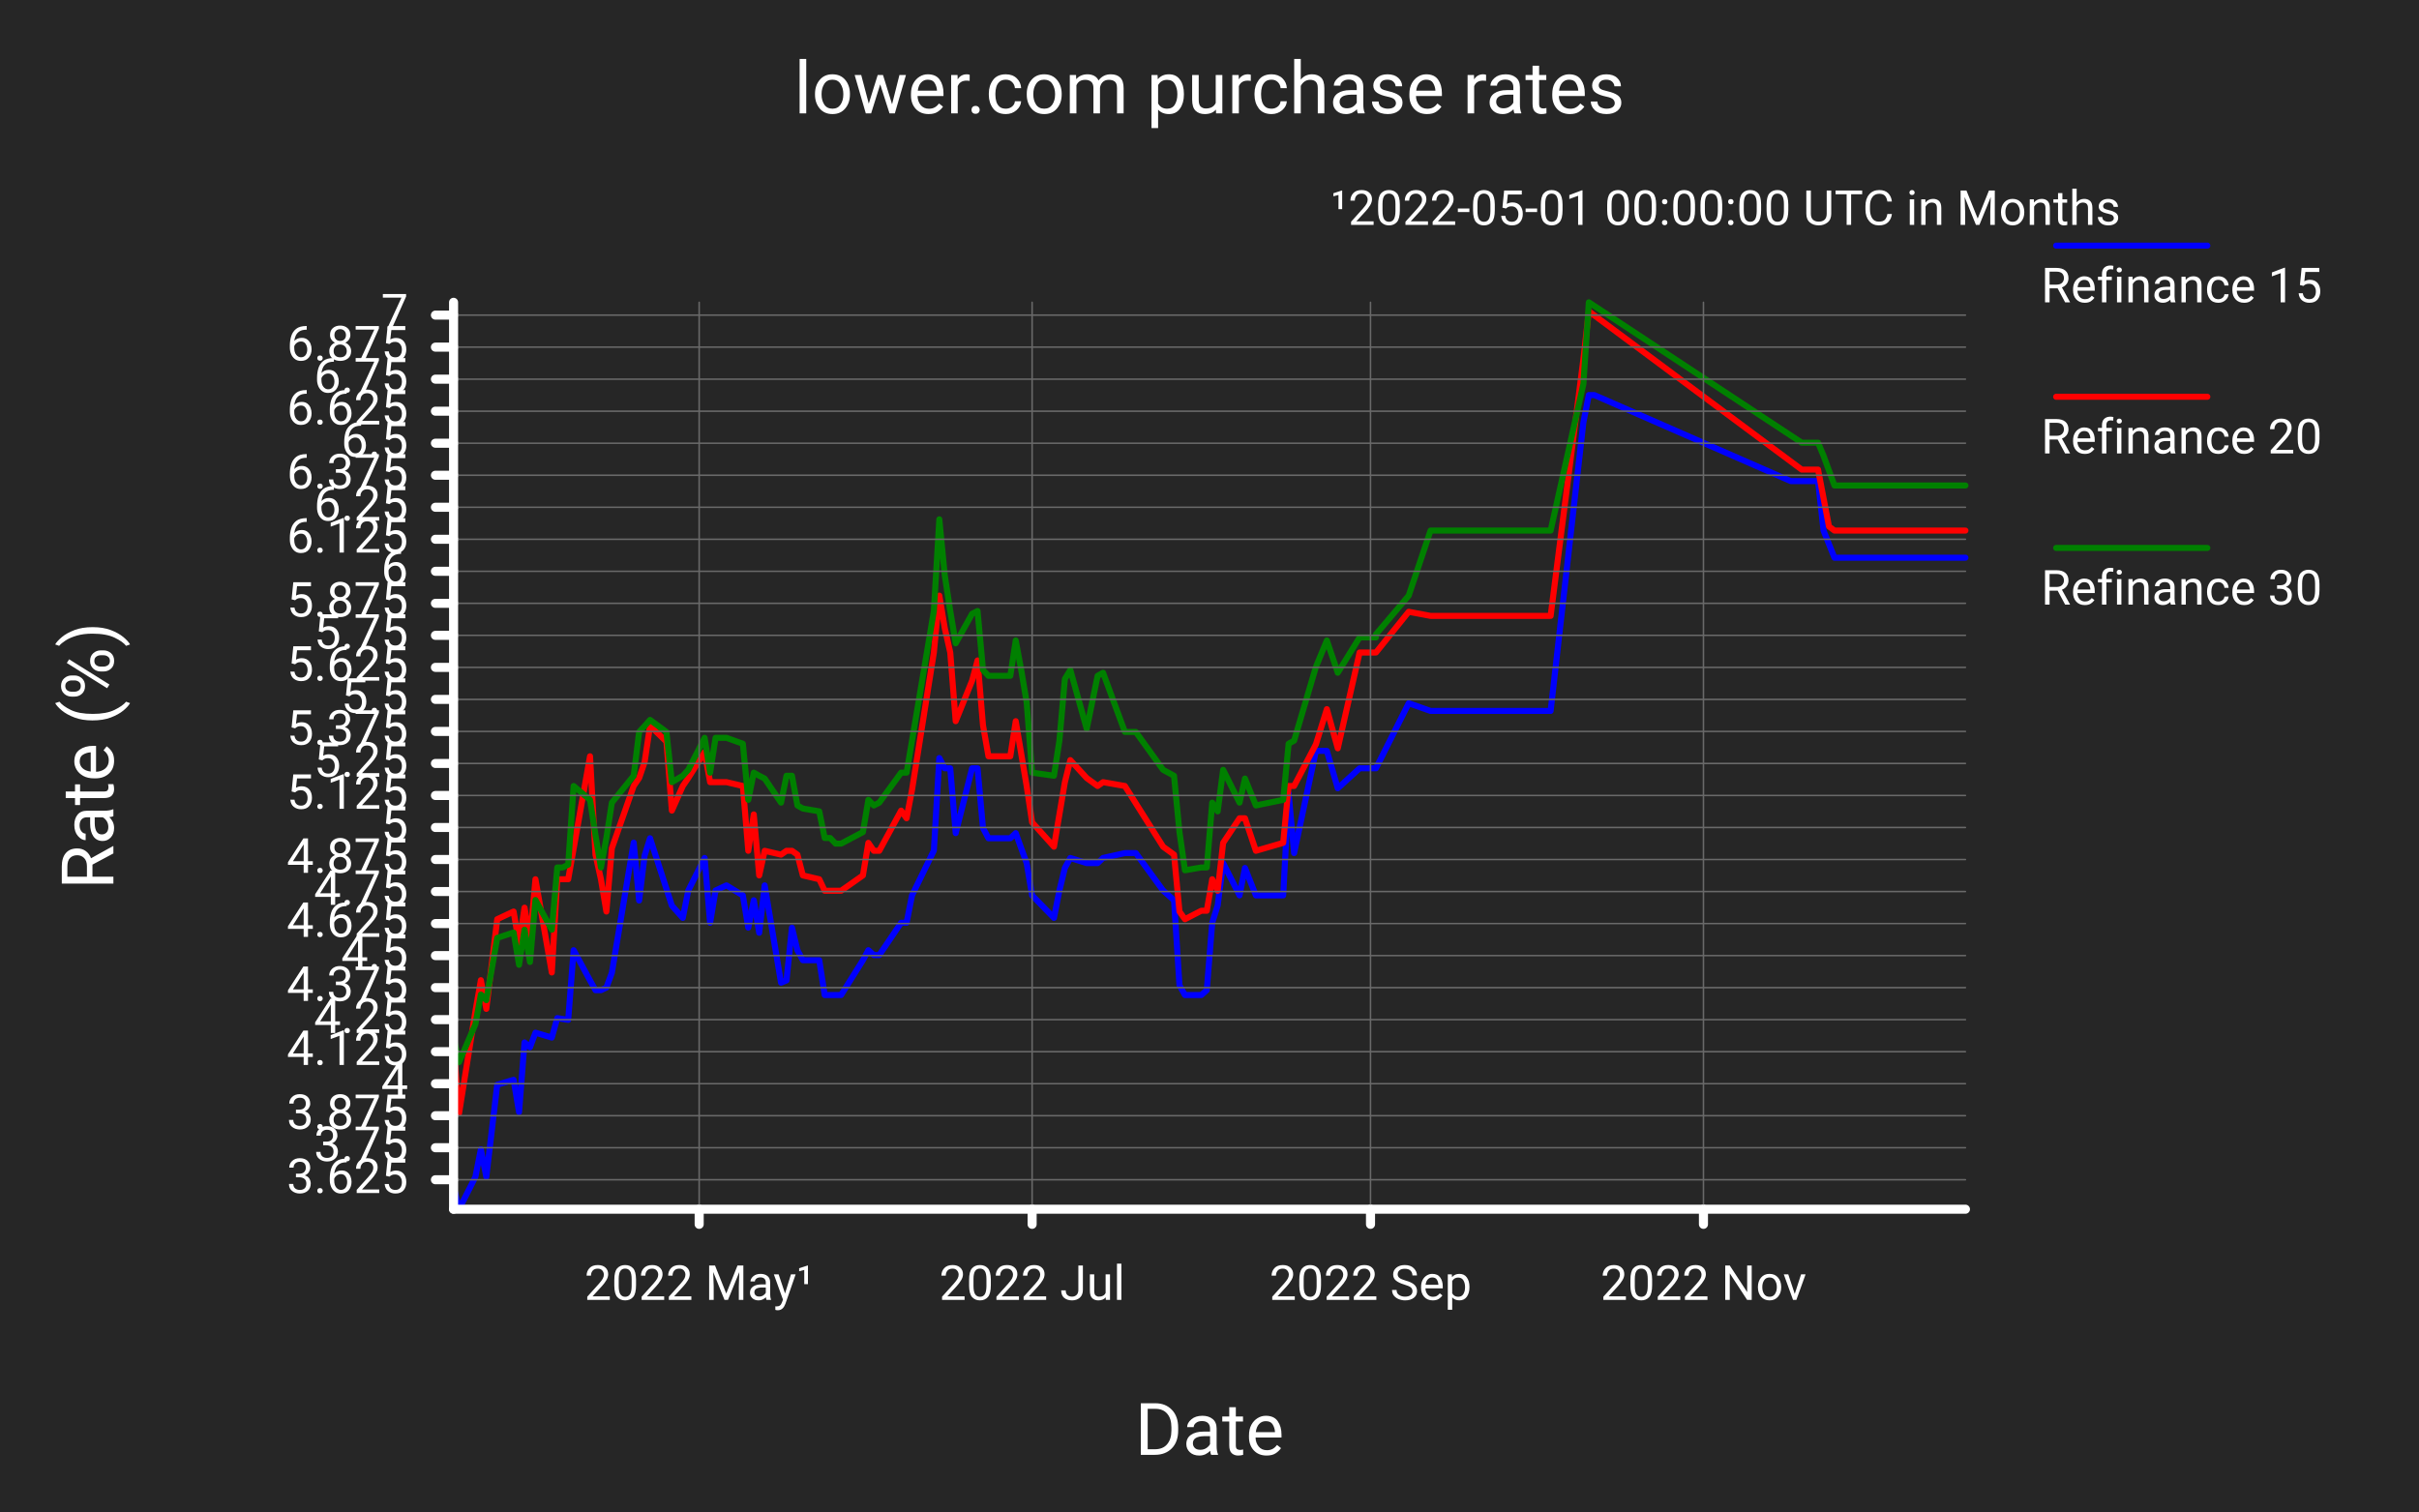
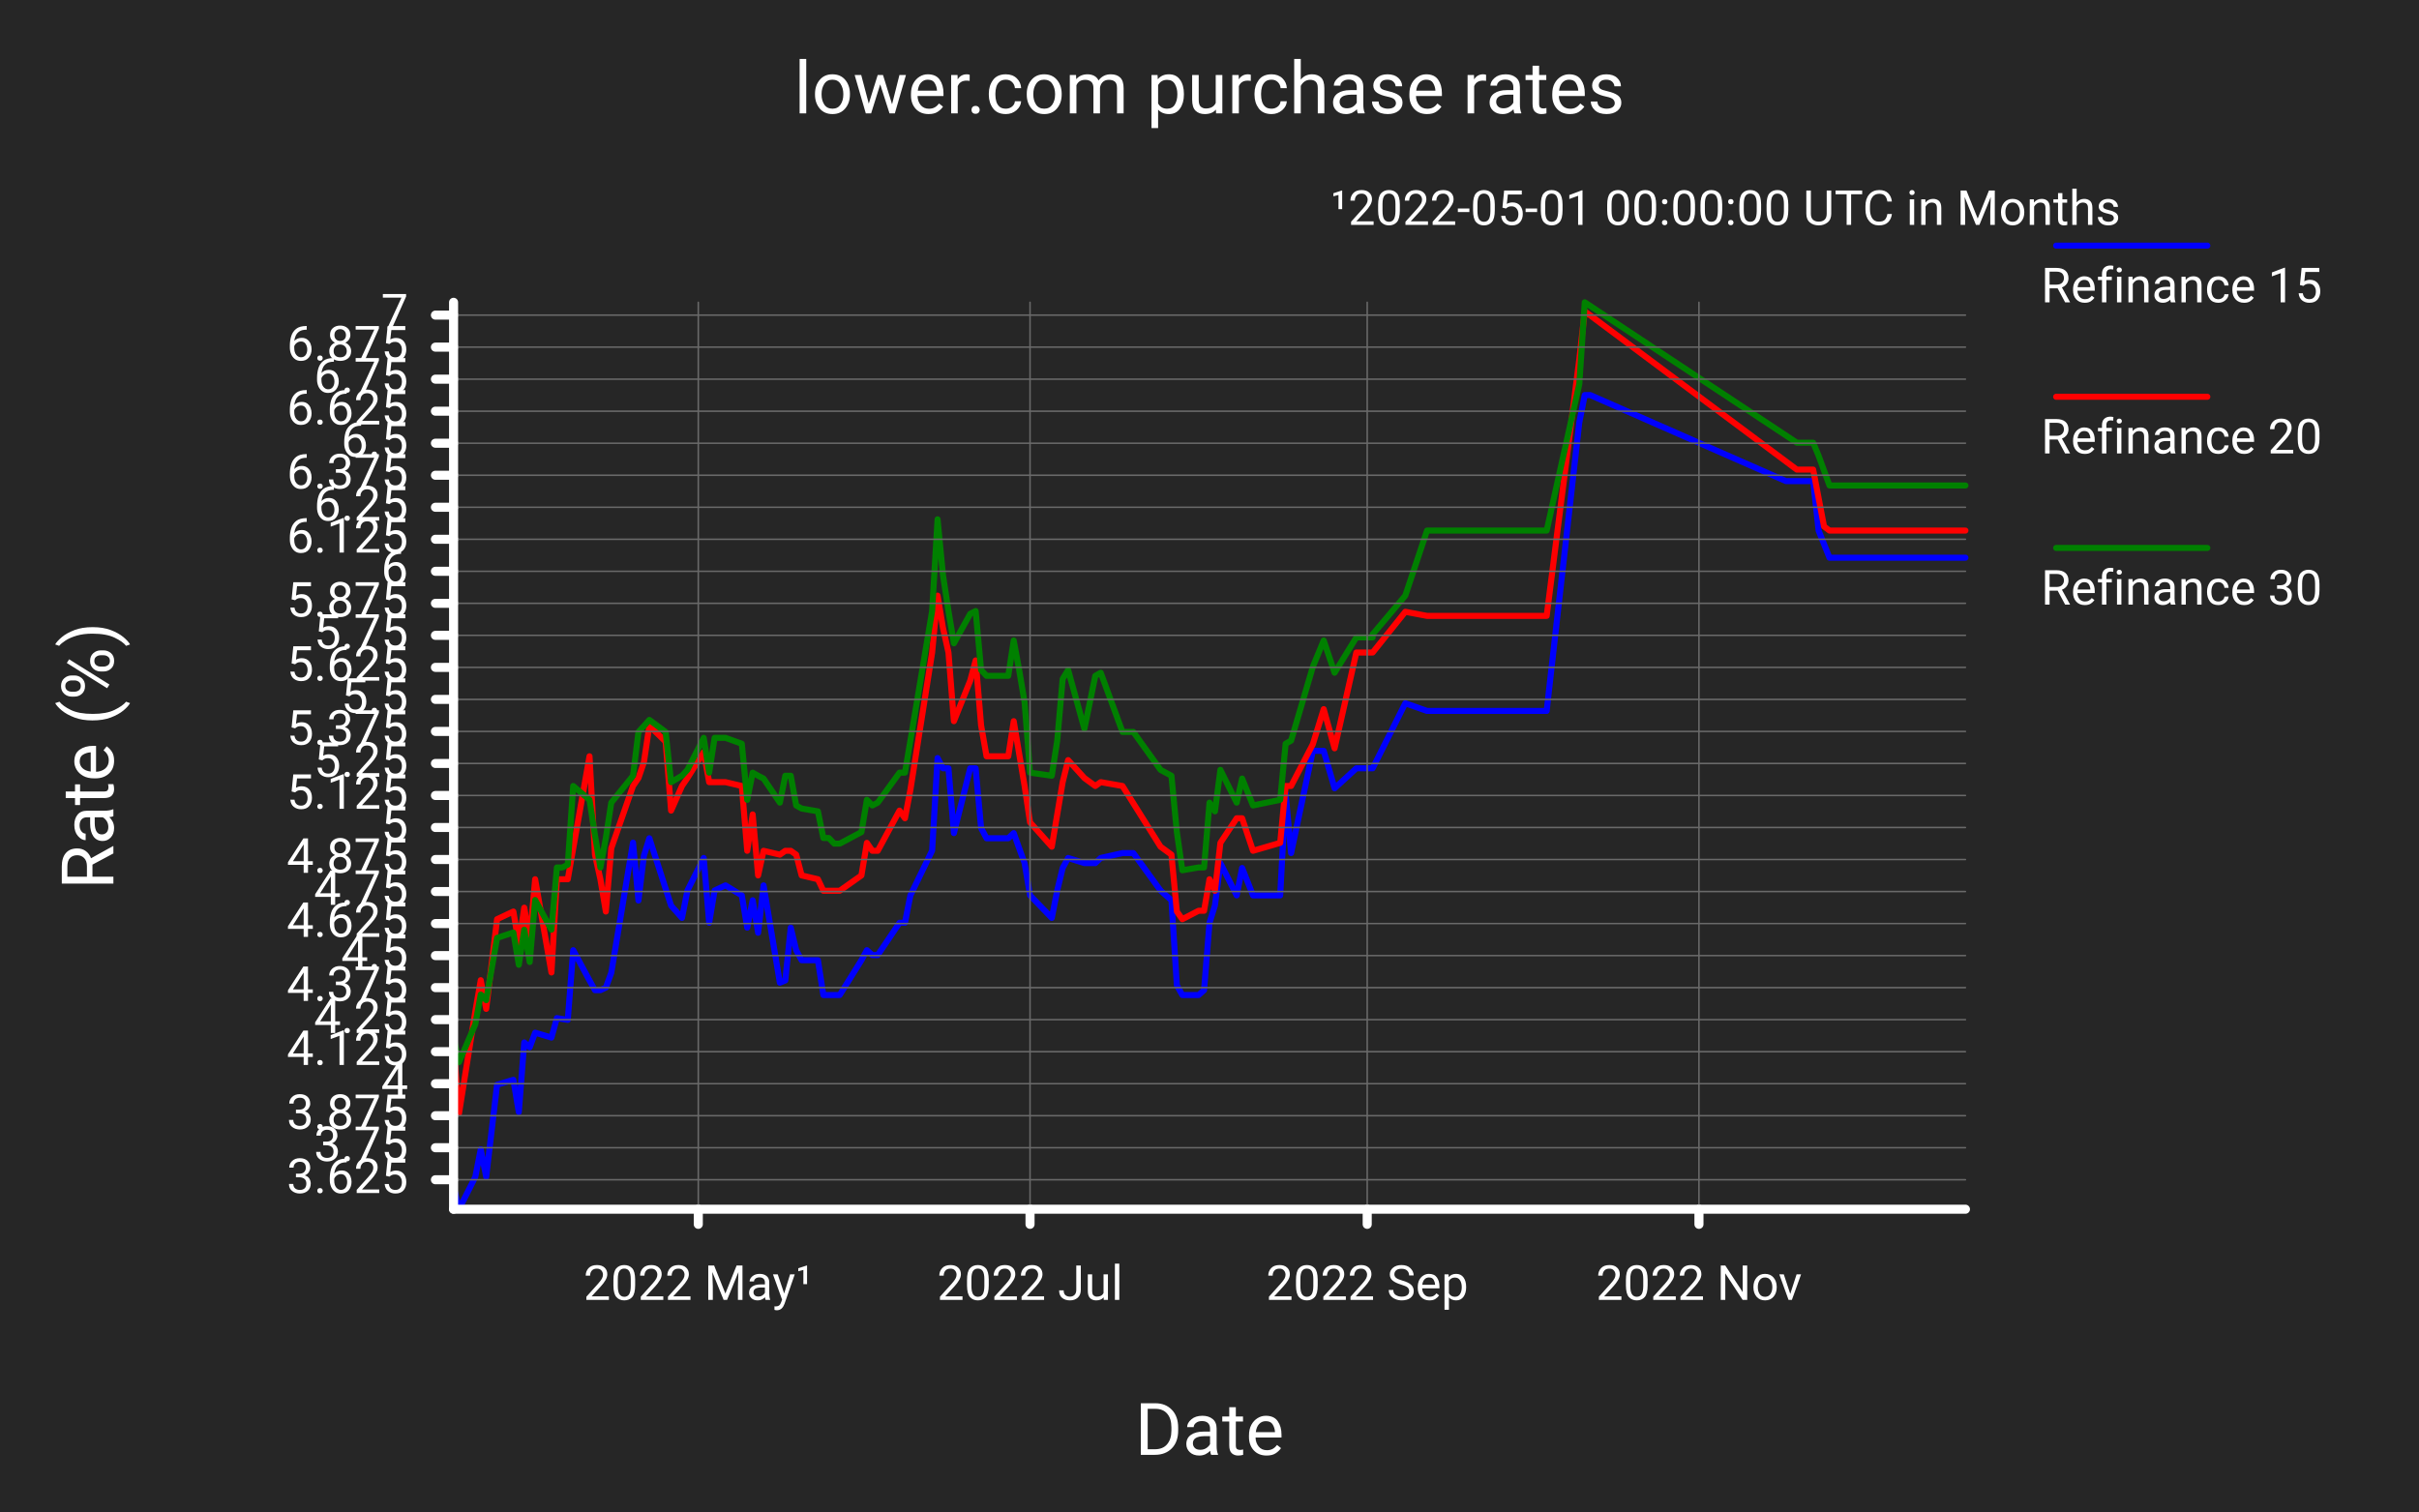
<svg xmlns="http://www.w3.org/2000/svg" class="poloto" width="800" height="500" viewBox="0 0 800 500">
  <style>.poloto{stroke-linecap:round;stroke-linejoin:round;font-family:Roboto,sans-serif;font-size:16px;}.poloto_background{fill:#262626;}.poloto_scatter{stroke-width:7}.poloto_tick_line{stroke:dimgray;stroke-width:0.5}.poloto_line{stroke-width:2}.poloto_text{fill: white;}.poloto_axis_lines{stroke: white;stroke-width:3;fill:none;stroke-dasharray:none}.poloto_title{font-size:24px;dominant-baseline:start;text-anchor:middle;}.poloto_xname{font-size:24px;dominant-baseline:start;text-anchor:middle;}.poloto_yname{font-size:24px;dominant-baseline:start;text-anchor:middle;}.poloto0stroke{stroke:blue;}.poloto1stroke{stroke:red;}.poloto2stroke{stroke:green;}.poloto3stroke{stroke:gold;}.poloto4stroke{stroke:aqua;}.poloto5stroke{stroke:lime;}.poloto6stroke{stroke:orange;}.poloto7stroke{stroke:chocolate;}.poloto0fill{fill:blue;}.poloto1fill{fill:red;}.poloto2fill{fill:green;}.poloto3fill{fill:gold;}.poloto4fill{fill:aqua;}.poloto5fill{fill:lime;}.poloto6fill{fill:orange;}.poloto7fill{fill:chocolate;}</style>
  <circle r="1e5" class="poloto_background" />
  <text class="poloto_text poloto_legend_text" x="675" y="100">Refinance 15</text>
  <line class="poloto_line poloto_legend_icon poloto0stroke poloto0legend" stroke="black" x1="680" x2="730" y1="81.25" y2="81.25" />
-   <path class="poloto_line poloto0stroke" fill="none" stroke="black" d=" M 150.00 392.46 L 151.81 400.00 L 157.22 389.32 L 159.03 380.17 L 160.83 389.32 L 160.83 389.32 L 164.44 358.81 L 169.86 357.20 L 171.66 367.88 L 173.47 344.83 L 175.27 346.44 L 177.08 341.61 L 182.49 343.22 L 184.30 336.78 L 184.30 336.78 L 187.91 337.37 L 189.71 314.32 L 195.13 324.32 L 196.93 327.54 L 198.74 327.54 L 200.54 326.69 L 202.35 321.78 L 209.57 278.73 L 211.37 297.88 L 213.18 283.05 L 214.98 277.29 L 214.98 277.29 L 222.20 299.58 L 225.81 303.64 L 227.62 294.58 L 233.03 283.81 L 234.84 305.25 L 236.64 294.58 L 236.64 294.58 L 240.25 292.88 L 245.67 296.19 L 247.47 306.86 L 247.47 306.86 L 249.28 297.80 L 251.08 308.56 L 252.89 292.88 L 258.30 325.08 L 260.11 324.32 L 261.91 306.86 L 261.91 306.86 L 263.72 314.32 L 265.52 317.63 L 270.94 317.63 L 272.74 329.15 L 274.55 329.15 L 276.35 329.15 L 278.16 329.15 L 285.38 317.63 L 287.18 314.32 L 288.99 315.93 L 290.79 315.93 L 290.79 315.93 L 298.01 305.25 L 299.82 305.25 L 301.62 296.19 L 308.84 281.36 L 310.65 250.76 L 312.45 254.15 L 314.26 254.15 L 316.06 275.59 L 321.48 254.15 L 323.29 254.15 L 325.09 273.90 L 326.90 277.29 L 334.12 277.29 L 335.92 275.59 L 337.73 280.59 L 339.53 285.51 L 341.34 296.19 L 348.56 303.64 L 350.36 294.58 L 352.17 287.12 L 353.97 283.81 L 359.39 285.51 L 363.00 285.51 L 364.80 283.81 L 372.02 282.20 L 372.02 282.20 L 372.02 282.20 L 372.02 282.20 L 372.02 282.20 L 372.02 282.20 L 375.63 282.20 L 375.63 282.20 L 375.63 282.20 L 375.63 282.20 L 375.63 282.20 L 375.63 282.20 L 384.66 294.58 L 388.27 297.80 L 390.07 325.93 L 391.88 329.15 L 397.29 329.15 L 399.10 327.54 L 400.90 305.25 L 402.71 299.49 L 404.51 285.51 L 409.93 296.19 L 409.93 296.19 L 411.73 287.12 L 415.34 296.19 L 415.34 296.19 L 424.37 296.19 L 426.17 262.46 L 427.98 282.20 L 435.20 248.39 L 438.81 248.39 L 438.81 248.39 L 442.42 260.76 L 449.64 254.15 L 449.64 254.15 L 449.64 254.15 L 449.64 254.15 L 449.64 254.15 L 449.64 254.15 L 449.64 254.15 L 449.64 254.15 L 449.64 254.15 L 455.05 254.15 L 465.88 232.63 L 473.10 235.17 L 473.10 235.17 L 478.52 235.17 L 485.74 235.17 L 487.55 235.17 L 487.55 235.17 L 487.55 235.17 L 487.55 235.17 L 487.55 235.17 L 511.01 235.17 L 512.82 235.17 L 523.65 139.75 L 525.45 130.68 L 527.26 130.68 L 592.24 159.15 L 599.46 159.15 L 601.26 159.15 L 603.07 175.51 L 606.68 184.49 L 606.68 184.49 L 613.90 184.49 L 615.70 184.49 L 617.51 184.49 L 619.31 184.49 L 624.73 184.49 L 626.53 184.49 L 630.14 184.49 L 631.95 184.49 L 637.36 184.49 L 639.17 184.49 L 639.17 184.49 L 644.58 184.49 L 650.00 184.49" />
+   <path class="poloto_line poloto0stroke" fill="none" stroke="black" d=" M 150.00 392.46 L 151.80 400.00 L 157.19 389.32 L 158.99 380.17 L 160.79 389.32 L 160.79 389.32 L 164.39 358.81 L 169.78 357.20 L 171.58 367.88 L 173.38 344.83 L 175.18 346.44 L 176.98 341.61 L 182.37 343.22 L 184.17 336.78 L 184.17 336.78 L 187.77 337.37 L 189.57 314.32 L 194.96 324.32 L 196.76 327.54 L 198.56 327.54 L 200.36 326.69 L 202.16 321.78 L 209.35 278.73 L 211.15 297.88 L 212.95 283.05 L 214.75 277.29 L 214.75 277.29 L 221.94 299.58 L 225.54 303.64 L 227.34 294.58 L 232.73 283.81 L 234.53 305.25 L 236.33 294.58 L 236.33 294.58 L 239.93 292.88 L 245.32 296.19 L 247.12 306.86 L 247.12 306.86 L 248.92 297.80 L 250.72 308.56 L 252.52 292.88 L 257.91 325.08 L 259.71 324.32 L 261.51 306.86 L 261.51 306.86 L 263.31 314.32 L 265.11 317.63 L 270.50 317.63 L 272.30 329.15 L 274.10 329.15 L 275.90 329.15 L 277.70 329.15 L 284.89 317.63 L 286.69 314.32 L 288.49 315.93 L 290.29 315.93 L 290.29 315.93 L 297.48 305.25 L 299.28 305.25 L 301.08 296.19 L 308.27 281.36 L 310.07 250.76 L 311.87 254.15 L 313.67 254.15 L 315.47 275.59 L 320.86 254.15 L 322.66 254.15 L 324.46 273.90 L 326.26 277.29 L 333.45 277.29 L 335.25 275.59 L 337.05 280.59 L 338.85 285.51 L 340.65 296.19 L 347.84 303.64 L 349.64 294.58 L 351.44 287.12 L 353.24 283.81 L 358.63 285.51 L 362.23 285.51 L 364.03 283.81 L 371.22 282.20 L 371.22 282.20 L 371.22 282.20 L 371.22 282.20 L 371.22 282.20 L 371.22 282.20 L 374.82 282.20 L 374.82 282.20 L 374.82 282.20 L 374.82 282.20 L 374.82 282.20 L 374.82 282.20 L 383.81 294.58 L 387.41 297.80 L 389.21 325.93 L 391.01 329.15 L 396.40 329.15 L 398.20 327.54 L 400.00 305.25 L 401.80 299.49 L 403.60 285.51 L 408.99 296.19 L 408.99 296.19 L 410.79 287.12 L 414.39 296.19 L 414.39 296.19 L 423.38 296.19 L 425.18 262.46 L 426.98 282.20 L 434.17 248.39 L 437.77 248.39 L 437.77 248.39 L 441.37 260.76 L 448.56 254.15 L 448.56 254.15 L 448.56 254.15 L 448.56 254.15 L 448.56 254.15 L 448.56 254.15 L 448.56 254.15 L 448.56 254.15 L 448.56 254.15 L 453.96 254.15 L 464.75 232.63 L 471.94 235.17 L 471.94 235.17 L 477.34 235.17 L 484.53 235.17 L 486.33 235.17 L 486.33 235.17 L 486.33 235.17 L 486.33 235.17 L 486.33 235.17 L 509.71 235.17 L 511.51 235.17 L 522.30 139.75 L 524.10 130.68 L 525.90 130.68 L 590.65 159.15 L 597.84 159.15 L 599.64 159.15 L 601.44 175.51 L 605.04 184.49 L 605.04 184.49 L 612.23 184.49 L 614.03 184.49 L 615.83 184.49 L 617.63 184.49 L 623.02 184.49 L 624.82 184.49 L 628.42 184.49 L 630.22 184.49 L 635.61 184.49 L 637.41 184.49 L 637.41 184.49 L 642.81 184.49 L 648.20 184.49 L 650.00 184.49" />
  <text class="poloto_text poloto_legend_text" x="675" y="150">Refinance 20</text>
  <line class="poloto_line poloto_legend_icon poloto1stroke poloto1legend" stroke="black" x1="680" x2="730" y1="131.25" y2="131.25" />
-   <path class="poloto_line poloto1stroke" fill="none" stroke="black" d=" M 150.00 345.68 L 151.81 368.31 L 157.22 334.58 L 159.03 324.24 L 160.83 333.73 L 160.83 333.73 L 164.44 304.07 L 169.86 301.53 L 171.66 312.29 L 173.47 300.25 L 175.27 311.02 L 177.08 290.85 L 182.49 321.69 L 184.30 290.85 L 184.30 290.85 L 187.91 290.85 L 187.91 290.85 L 195.13 250.17 L 196.93 282.71 L 198.74 290.85 L 200.54 301.53 L 202.35 280.59 L 209.57 260.00 L 211.37 257.37 L 213.18 252.12 L 214.98 240.08 L 220.40 245.34 L 222.20 268.14 L 225.81 260.00 L 227.62 257.37 L 233.03 248.81 L 234.84 258.73 L 236.64 258.73 L 236.64 258.73 L 240.25 258.73 L 245.67 260.00 L 247.47 281.44 L 247.47 281.44 L 249.28 269.41 L 251.08 289.58 L 252.89 281.44 L 258.30 282.71 L 260.11 281.44 L 261.91 281.44 L 261.91 281.44 L 263.72 282.71 L 265.52 289.58 L 270.94 290.85 L 272.74 294.66 L 274.55 294.66 L 276.35 294.66 L 278.16 294.66 L 285.38 289.58 L 287.18 278.81 L 288.99 281.44 L 290.79 281.44 L 290.79 281.44 L 298.01 268.14 L 299.82 270.68 L 301.62 261.27 L 308.84 215.85 L 310.65 197.03 L 312.45 207.80 L 314.26 215.85 L 316.06 238.56 L 321.48 225.17 L 323.29 218.47 L 325.09 239.92 L 326.90 250.17 L 334.12 250.17 L 335.92 238.56 L 337.73 249.32 L 339.53 260.00 L 341.34 272.03 L 348.56 280.08 L 350.36 269.41 L 352.17 258.73 L 353.97 251.44 L 359.39 257.37 L 363.00 260.00 L 364.80 258.73 L 372.02 260.00 L 372.02 260.00 L 372.02 260.00 L 372.02 260.00 L 372.02 260.00 L 372.02 260.00 L 372.02 260.00 L 372.02 260.00 L 372.02 260.00 L 372.02 260.00 L 372.02 260.00 L 372.02 260.00 L 384.66 280.08 L 388.27 282.71 L 390.07 301.53 L 391.88 304.07 L 397.29 301.27 L 399.10 301.27 L 400.90 290.85 L 402.71 294.66 L 404.51 278.81 L 409.93 270.68 L 409.93 270.68 L 411.73 270.68 L 415.34 281.44 L 415.34 281.44 L 424.37 278.81 L 426.17 260.00 L 427.98 260.00 L 435.20 246.19 L 438.81 234.58 L 438.81 234.58 L 442.42 247.54 L 449.64 215.85 L 449.64 215.85 L 449.64 215.85 L 449.64 215.85 L 449.64 215.85 L 449.64 215.85 L 449.64 215.85 L 449.64 215.85 L 449.64 215.85 L 455.05 215.85 L 465.88 202.37 L 473.10 203.73 L 476.71 203.73 L 478.52 203.73 L 478.52 203.73 L 487.55 203.73 L 489.35 203.73 L 489.35 203.73 L 489.35 203.73 L 489.35 203.73 L 511.01 203.73 L 512.82 203.73 L 523.65 118.81 L 525.45 102.97 L 525.45 102.97 L 595.85 155.34 L 599.46 155.34 L 601.26 155.34 L 604.87 174.15 L 606.68 175.51 L 606.68 175.51 L 613.90 175.51 L 615.70 175.51 L 617.51 175.51 L 619.31 175.51 L 624.73 175.51 L 626.53 175.51 L 630.14 175.51 L 631.95 175.51 L 637.36 175.51 L 639.17 175.51 L 639.17 175.51 L 644.58 175.51 L 650.00 175.51" />
+   <path class="poloto_line poloto1stroke" fill="none" stroke="black" d=" M 150.00 345.68 L 151.80 368.31 L 157.19 334.58 L 158.99 324.24 L 160.79 333.73 L 160.79 333.73 L 164.39 304.07 L 169.78 301.53 L 171.58 312.29 L 173.38 300.25 L 175.18 311.02 L 176.98 290.85 L 182.37 321.69 L 184.17 290.85 L 184.17 290.85 L 187.77 290.85 L 187.77 290.85 L 194.96 250.17 L 196.76 282.71 L 198.56 290.85 L 200.36 301.53 L 202.16 280.59 L 209.35 260.00 L 211.15 257.37 L 212.95 252.12 L 214.75 240.08 L 220.14 245.34 L 221.94 268.14 L 225.54 260.00 L 227.34 257.37 L 232.73 248.81 L 234.53 258.73 L 236.33 258.73 L 236.33 258.73 L 239.93 258.73 L 245.32 260.00 L 247.12 281.44 L 247.12 281.44 L 248.92 269.41 L 250.72 289.58 L 252.52 281.44 L 257.91 282.71 L 259.71 281.44 L 261.51 281.44 L 261.51 281.44 L 263.31 282.71 L 265.11 289.58 L 270.50 290.85 L 272.30 294.66 L 274.10 294.66 L 275.90 294.66 L 277.70 294.66 L 284.89 289.58 L 286.69 278.81 L 288.49 281.44 L 290.29 281.44 L 290.29 281.44 L 297.48 268.14 L 299.28 270.68 L 301.08 261.27 L 308.27 215.85 L 310.07 197.03 L 311.87 207.80 L 313.67 215.85 L 315.47 238.56 L 320.86 225.17 L 322.66 218.47 L 324.46 239.92 L 326.26 250.17 L 333.45 250.17 L 335.25 238.56 L 337.05 249.32 L 338.85 260.00 L 340.65 272.03 L 347.84 280.08 L 349.64 269.41 L 351.44 258.73 L 353.24 251.44 L 358.63 257.37 L 362.23 260.00 L 364.03 258.73 L 371.22 260.00 L 371.22 260.00 L 371.22 260.00 L 371.22 260.00 L 371.22 260.00 L 371.22 260.00 L 371.22 260.00 L 371.22 260.00 L 371.22 260.00 L 371.22 260.00 L 371.22 260.00 L 371.22 260.00 L 383.81 280.08 L 387.41 282.71 L 389.21 301.53 L 391.01 304.07 L 396.40 301.27 L 398.20 301.27 L 400.00 290.85 L 401.80 294.66 L 403.60 278.81 L 408.99 270.68 L 408.99 270.68 L 410.79 270.68 L 414.39 281.44 L 414.39 281.44 L 423.38 278.81 L 425.18 260.00 L 426.98 260.00 L 434.17 246.19 L 437.77 234.58 L 437.77 234.58 L 441.37 247.54 L 448.56 215.85 L 448.56 215.85 L 448.56 215.85 L 448.56 215.85 L 448.56 215.85 L 448.56 215.85 L 448.56 215.85 L 448.56 215.85 L 448.56 215.85 L 453.96 215.85 L 464.75 202.37 L 471.94 203.73 L 475.54 203.73 L 477.34 203.73 L 477.34 203.73 L 486.33 203.73 L 488.13 203.73 L 488.13 203.73 L 488.13 203.73 L 488.13 203.73 L 509.71 203.73 L 511.51 203.73 L 522.30 118.81 L 524.10 102.97 L 524.10 102.97 L 594.24 155.34 L 597.84 155.34 L 599.64 155.34 L 603.24 174.15 L 605.04 175.51 L 605.04 175.51 L 612.23 175.51 L 614.03 175.51 L 615.83 175.51 L 617.63 175.51 L 623.02 175.51 L 624.82 175.51 L 628.42 175.51 L 630.22 175.51 L 635.61 175.51 L 637.41 175.51 L 637.41 175.51 L 642.81 175.51 L 648.20 175.51 L 650.00 175.51" />
  <text class="poloto_text poloto_legend_text" x="675" y="200">Refinance 30</text>
  <line class="poloto_line poloto_legend_icon poloto2stroke poloto2legend" stroke="black" x1="680" x2="730" y1="181.25" y2="181.25" />
-   <path class="poloto_line poloto2stroke" fill="none" stroke="black" d=" M 150.00 343.31 L 151.81 351.36 L 157.22 338.81 L 159.03 328.98 L 160.83 330.85 L 160.83 330.85 L 164.44 310.25 L 169.86 308.47 L 171.66 319.15 L 173.47 307.54 L 175.27 318.22 L 177.08 297.71 L 182.49 307.54 L 184.30 286.95 L 186.10 286.95 L 187.91 286.02 L 189.71 260.00 L 195.13 264.58 L 196.93 276.27 L 198.74 286.95 L 200.54 277.20 L 202.35 265.51 L 209.57 256.61 L 211.37 242.12 L 213.18 240.17 L 214.98 238.14 L 220.40 242.12 L 222.20 258.73 L 225.81 256.61 L 227.62 254.66 L 233.03 244.07 L 234.84 255.59 L 236.64 244.07 L 236.64 244.07 L 240.25 244.07 L 245.67 246.02 L 247.47 264.58 L 247.47 264.58 L 249.28 255.59 L 251.08 256.61 L 252.89 257.54 L 258.30 265.51 L 260.11 256.61 L 261.91 256.61 L 261.91 256.61 L 263.72 266.44 L 265.52 267.46 L 270.94 268.39 L 272.74 277.20 L 274.55 277.20 L 276.35 279.07 L 278.16 279.07 L 285.38 275.25 L 287.18 264.58 L 288.99 266.44 L 290.79 265.51 L 290.79 265.51 L 298.01 255.59 L 299.82 255.59 L 301.62 245.00 L 308.84 202.12 L 310.65 171.78 L 312.45 190.34 L 314.26 202.12 L 316.06 212.80 L 321.48 203.05 L 323.29 202.12 L 325.09 221.61 L 326.90 223.56 L 334.12 223.56 L 335.92 211.86 L 337.73 221.61 L 339.53 232.29 L 341.34 255.59 L 348.56 256.61 L 350.36 245.00 L 352.17 224.58 L 353.97 221.61 L 359.39 241.10 L 363.00 223.56 L 364.80 222.54 L 372.02 242.12 L 372.02 242.12 L 372.02 242.12 L 372.02 242.12 L 372.02 242.12 L 372.02 242.12 L 375.63 242.12 L 375.63 242.12 L 375.63 242.12 L 375.63 242.12 L 375.63 242.12 L 375.63 242.12 L 384.66 254.66 L 388.27 256.61 L 390.07 275.25 L 391.88 287.88 L 397.29 286.95 L 399.10 286.95 L 400.90 265.51 L 402.71 268.39 L 404.51 254.66 L 409.93 265.51 L 409.93 265.51 L 411.73 257.54 L 415.34 266.44 L 415.34 266.44 L 424.37 264.58 L 426.17 246.02 L 427.98 245.00 L 435.20 220.59 L 438.81 211.86 L 438.81 211.86 L 442.42 222.54 L 449.64 210.85 L 449.64 210.85 L 449.64 210.85 L 449.64 210.85 L 449.64 210.85 L 449.64 210.85 L 449.64 210.85 L 449.64 210.85 L 455.05 210.85 L 455.05 209.83 L 465.88 197.03 L 473.10 175.51 L 473.10 175.51 L 478.52 175.51 L 478.52 175.51 L 487.55 175.51 L 489.35 175.51 L 489.35 175.51 L 489.35 175.51 L 489.35 175.51 L 511.01 175.51 L 512.82 175.51 L 523.65 127.03 L 525.45 100.00 L 525.45 100.00 L 595.85 146.44 L 599.46 146.44 L 601.26 146.44 L 603.07 150.76 L 606.68 160.59 L 606.68 160.59 L 613.90 160.59 L 615.70 160.59 L 617.51 160.59 L 619.31 160.59 L 624.73 160.59 L 626.53 160.59 L 630.14 160.59 L 631.95 160.59 L 637.36 160.59 L 639.17 160.59 L 639.17 160.59 L 644.58 160.59 L 650.00 160.59" />
+   <path class="poloto_line poloto2stroke" fill="none" stroke="black" d=" M 150.00 343.31 L 151.80 351.36 L 157.19 338.81 L 158.99 328.98 L 160.79 330.85 L 160.79 330.85 L 164.39 310.25 L 169.78 308.47 L 171.58 319.15 L 173.38 307.54 L 175.18 318.22 L 176.98 297.71 L 182.37 307.54 L 184.17 286.95 L 185.97 286.95 L 187.77 286.02 L 189.57 260.00 L 194.96 264.58 L 196.76 276.27 L 198.56 286.95 L 200.36 277.20 L 202.16 265.51 L 209.35 256.61 L 211.15 242.12 L 212.95 240.17 L 214.75 238.14 L 220.14 242.12 L 221.94 258.73 L 225.54 256.61 L 227.34 254.66 L 232.73 244.07 L 234.53 255.59 L 236.33 244.07 L 236.33 244.07 L 239.93 244.07 L 245.32 246.02 L 247.12 264.58 L 247.12 264.58 L 248.92 255.59 L 250.72 256.61 L 252.52 257.54 L 257.91 265.51 L 259.71 256.61 L 261.51 256.61 L 261.51 256.61 L 263.31 266.44 L 265.11 267.46 L 270.50 268.39 L 272.30 277.20 L 274.10 277.20 L 275.90 279.07 L 277.70 279.07 L 284.89 275.25 L 286.69 264.58 L 288.49 266.44 L 290.29 265.51 L 290.29 265.51 L 297.48 255.59 L 299.28 255.59 L 301.08 245.00 L 308.27 202.12 L 310.07 171.78 L 311.87 190.34 L 313.67 202.12 L 315.47 212.80 L 320.86 203.05 L 322.66 202.12 L 324.46 221.61 L 326.26 223.56 L 333.45 223.56 L 335.25 211.86 L 337.05 221.61 L 338.85 232.29 L 340.65 255.59 L 347.84 256.61 L 349.64 245.00 L 351.44 224.58 L 353.24 221.61 L 358.63 241.10 L 362.23 223.56 L 364.03 222.54 L 371.22 242.12 L 371.22 242.12 L 371.22 242.12 L 371.22 242.12 L 371.22 242.12 L 371.22 242.12 L 374.82 242.12 L 374.82 242.12 L 374.82 242.12 L 374.82 242.12 L 374.82 242.12 L 374.82 242.12 L 383.81 254.66 L 387.41 256.61 L 389.21 275.25 L 391.01 287.88 L 396.40 286.95 L 398.20 286.95 L 400.00 265.51 L 401.80 268.39 L 403.60 254.66 L 408.99 265.51 L 408.99 265.51 L 410.79 257.54 L 414.39 266.44 L 414.39 266.44 L 423.38 264.58 L 425.18 246.02 L 426.98 245.00 L 434.17 220.59 L 437.77 211.86 L 437.77 211.86 L 441.37 222.54 L 448.56 210.85 L 448.56 210.85 L 448.56 210.85 L 448.56 210.85 L 448.56 210.85 L 448.56 210.85 L 448.56 210.85 L 448.56 210.85 L 453.96 210.85 L 453.96 209.83 L 464.75 197.03 L 471.94 175.51 L 471.94 175.51 L 477.34 175.51 L 477.34 175.51 L 486.33 175.51 L 488.13 175.51 L 488.13 175.51 L 488.13 175.51 L 488.13 175.51 L 509.71 175.51 L 511.51 175.51 L 522.30 127.03 L 524.10 100.00 L 524.10 100.00 L 594.24 146.44 L 597.84 146.44 L 599.64 146.44 L 601.44 150.76 L 605.04 160.59 L 605.04 160.59 L 612.23 160.59 L 614.03 160.59 L 615.83 160.59 L 617.63 160.59 L 623.02 160.59 L 624.82 160.59 L 628.42 160.59 L 630.22 160.59 L 635.61 160.59 L 637.41 160.59 L 637.41 160.59 L 642.81 160.59 L 648.20 160.59 L 650.00 160.59" />
  <text class="poloto_labels poloto_text poloto_title" x="400" y="37.5">lower.com purchase rates</text>
  <text class="poloto_labels poloto_text poloto_xname" x="400" y="481.25">Date</text>
  <text class="poloto_labels poloto_text poloto_yname" transform="rotate(-90,37.5,250)" x="37.5" y="250">Rate (%)</text>
  <text class="poloto_tick_labels poloto_text" dominant-baseline="middle" text-anchor="start" x="150" y="70" />
  <line class="poloto_axis_lines" stroke="black" x1="150" x2="144" y1="390.254" y2="390.254" />
  <line class="poloto_tick_line" stroke="black" x1="150" x2="650" y1="390.254" y2="390.254" />
  <text class="poloto_tick_labels poloto_text" dominant-baseline="middle" text-anchor="end" x="135" y="390.254">3.625</text>
  <line class="poloto_axis_lines" stroke="black" x1="150" x2="144" y1="379.661" y2="379.661" />
  <line class="poloto_tick_line" stroke="black" x1="150" x2="650" y1="379.661" y2="379.661" />
  <text class="poloto_tick_labels poloto_text" dominant-baseline="middle" text-anchor="end" x="135" y="379.661">3.75</text>
  <line class="poloto_axis_lines" stroke="black" x1="150" x2="144" y1="369.068" y2="369.068" />
  <line class="poloto_tick_line" stroke="black" x1="150" x2="650" y1="369.068" y2="369.068" />
  <text class="poloto_tick_labels poloto_text" dominant-baseline="middle" text-anchor="end" x="135" y="369.068">3.875</text>
  <line class="poloto_axis_lines" stroke="black" x1="150" x2="144" y1="358.475" y2="358.475" />
  <line class="poloto_tick_line" stroke="black" x1="150" x2="650" y1="358.475" y2="358.475" />
  <text class="poloto_tick_labels poloto_text" dominant-baseline="middle" text-anchor="end" x="135" y="358.475">4</text>
  <line class="poloto_axis_lines" stroke="black" x1="150" x2="144" y1="347.881" y2="347.881" />
  <line class="poloto_tick_line" stroke="black" x1="150" x2="650" y1="347.881" y2="347.881" />
  <text class="poloto_tick_labels poloto_text" dominant-baseline="middle" text-anchor="end" x="135" y="347.881">4.125</text>
  <line class="poloto_axis_lines" stroke="black" x1="150" x2="144" y1="337.288" y2="337.288" />
  <line class="poloto_tick_line" stroke="black" x1="150" x2="650" y1="337.288" y2="337.288" />
  <text class="poloto_tick_labels poloto_text" dominant-baseline="middle" text-anchor="end" x="135" y="337.288">4.25</text>
  <line class="poloto_axis_lines" stroke="black" x1="150" x2="144" y1="326.695" y2="326.695" />
  <line class="poloto_tick_line" stroke="black" x1="150" x2="650" y1="326.695" y2="326.695" />
  <text class="poloto_tick_labels poloto_text" dominant-baseline="middle" text-anchor="end" x="135" y="326.695">4.375</text>
  <line class="poloto_axis_lines" stroke="black" x1="150" x2="144" y1="316.102" y2="316.102" />
  <line class="poloto_tick_line" stroke="black" x1="150" x2="650" y1="316.102" y2="316.102" />
  <text class="poloto_tick_labels poloto_text" dominant-baseline="middle" text-anchor="end" x="135" y="316.102">4.5</text>
  <line class="poloto_axis_lines" stroke="black" x1="150" x2="144" y1="305.508" y2="305.508" />
  <line class="poloto_tick_line" stroke="black" x1="150" x2="650" y1="305.508" y2="305.508" />
  <text class="poloto_tick_labels poloto_text" dominant-baseline="middle" text-anchor="end" x="135" y="305.508">4.625</text>
  <line class="poloto_axis_lines" stroke="black" x1="150" x2="144" y1="294.915" y2="294.915" />
  <line class="poloto_tick_line" stroke="black" x1="150" x2="650" y1="294.915" y2="294.915" />
  <text class="poloto_tick_labels poloto_text" dominant-baseline="middle" text-anchor="end" x="135" y="294.915">4.75</text>
  <line class="poloto_axis_lines" stroke="black" x1="150" x2="144" y1="284.322" y2="284.322" />
  <line class="poloto_tick_line" stroke="black" x1="150" x2="650" y1="284.322" y2="284.322" />
  <text class="poloto_tick_labels poloto_text" dominant-baseline="middle" text-anchor="end" x="135" y="284.322">4.875</text>
  <line class="poloto_axis_lines" stroke="black" x1="150" x2="144" y1="273.729" y2="273.729" />
  <line class="poloto_tick_line" stroke="black" x1="150" x2="650" y1="273.729" y2="273.729" />
  <text class="poloto_tick_labels poloto_text" dominant-baseline="middle" text-anchor="end" x="135" y="273.729">5</text>
  <line class="poloto_axis_lines" stroke="black" x1="150" x2="144" y1="263.136" y2="263.136" />
  <line class="poloto_tick_line" stroke="black" x1="150" x2="650" y1="263.136" y2="263.136" />
  <text class="poloto_tick_labels poloto_text" dominant-baseline="middle" text-anchor="end" x="135" y="263.136">5.125</text>
  <line class="poloto_axis_lines" stroke="black" x1="150" x2="144" y1="252.542" y2="252.542" />
  <line class="poloto_tick_line" stroke="black" x1="150" x2="650" y1="252.542" y2="252.542" />
  <text class="poloto_tick_labels poloto_text" dominant-baseline="middle" text-anchor="end" x="135" y="252.542">5.25</text>
  <line class="poloto_axis_lines" stroke="black" x1="150" x2="144" y1="241.949" y2="241.949" />
  <line class="poloto_tick_line" stroke="black" x1="150" x2="650" y1="241.949" y2="241.949" />
  <text class="poloto_tick_labels poloto_text" dominant-baseline="middle" text-anchor="end" x="135" y="241.949">5.375</text>
  <line class="poloto_axis_lines" stroke="black" x1="150" x2="144" y1="231.356" y2="231.356" />
  <line class="poloto_tick_line" stroke="black" x1="150" x2="650" y1="231.356" y2="231.356" />
  <text class="poloto_tick_labels poloto_text" dominant-baseline="middle" text-anchor="end" x="135" y="231.356">5.5</text>
  <line class="poloto_axis_lines" stroke="black" x1="150" x2="144" y1="220.763" y2="220.763" />
  <line class="poloto_tick_line" stroke="black" x1="150" x2="650" y1="220.763" y2="220.763" />
  <text class="poloto_tick_labels poloto_text" dominant-baseline="middle" text-anchor="end" x="135" y="220.763">5.625</text>
  <line class="poloto_axis_lines" stroke="black" x1="150" x2="144" y1="210.169" y2="210.169" />
  <line class="poloto_tick_line" stroke="black" x1="150" x2="650" y1="210.169" y2="210.169" />
  <text class="poloto_tick_labels poloto_text" dominant-baseline="middle" text-anchor="end" x="135" y="210.169">5.75</text>
  <line class="poloto_axis_lines" stroke="black" x1="150" x2="144" y1="199.576" y2="199.576" />
  <line class="poloto_tick_line" stroke="black" x1="150" x2="650" y1="199.576" y2="199.576" />
  <text class="poloto_tick_labels poloto_text" dominant-baseline="middle" text-anchor="end" x="135" y="199.576">5.875</text>
  <line class="poloto_axis_lines" stroke="black" x1="150" x2="144" y1="188.983" y2="188.983" />
  <line class="poloto_tick_line" stroke="black" x1="150" x2="650" y1="188.983" y2="188.983" />
  <text class="poloto_tick_labels poloto_text" dominant-baseline="middle" text-anchor="end" x="135" y="188.983">6</text>
  <line class="poloto_axis_lines" stroke="black" x1="150" x2="144" y1="178.39" y2="178.39" />
  <line class="poloto_tick_line" stroke="black" x1="150" x2="650" y1="178.39" y2="178.39" />
  <text class="poloto_tick_labels poloto_text" dominant-baseline="middle" text-anchor="end" x="135" y="178.39">6.125</text>
  <line class="poloto_axis_lines" stroke="black" x1="150" x2="144" y1="167.797" y2="167.797" />
  <line class="poloto_tick_line" stroke="black" x1="150" x2="650" y1="167.797" y2="167.797" />
  <text class="poloto_tick_labels poloto_text" dominant-baseline="middle" text-anchor="end" x="135" y="167.797">6.25</text>
  <line class="poloto_axis_lines" stroke="black" x1="150" x2="144" y1="157.203" y2="157.203" />
  <line class="poloto_tick_line" stroke="black" x1="150" x2="650" y1="157.203" y2="157.203" />
  <text class="poloto_tick_labels poloto_text" dominant-baseline="middle" text-anchor="end" x="135" y="157.203">6.375</text>
  <line class="poloto_axis_lines" stroke="black" x1="150" x2="144" y1="146.61" y2="146.61" />
  <line class="poloto_tick_line" stroke="black" x1="150" x2="650" y1="146.61" y2="146.61" />
  <text class="poloto_tick_labels poloto_text" dominant-baseline="middle" text-anchor="end" x="135" y="146.61">6.5</text>
  <line class="poloto_axis_lines" stroke="black" x1="150" x2="144" y1="136.017" y2="136.017" />
  <line class="poloto_tick_line" stroke="black" x1="150" x2="650" y1="136.017" y2="136.017" />
  <text class="poloto_tick_labels poloto_text" dominant-baseline="middle" text-anchor="end" x="135" y="136.017">6.625</text>
  <line class="poloto_axis_lines" stroke="black" x1="150" x2="144" y1="125.424" y2="125.424" />
  <line class="poloto_tick_line" stroke="black" x1="150" x2="650" y1="125.424" y2="125.424" />
  <text class="poloto_tick_labels poloto_text" dominant-baseline="middle" text-anchor="end" x="135" y="125.424">6.75</text>
  <line class="poloto_axis_lines" stroke="black" x1="150" x2="144" y1="114.831" y2="114.831" />
  <line class="poloto_tick_line" stroke="black" x1="150" x2="650" y1="114.831" y2="114.831" />
  <text class="poloto_tick_labels poloto_text" dominant-baseline="middle" text-anchor="end" x="135" y="114.831">6.875</text>
  <line class="poloto_axis_lines" stroke="black" x1="150" x2="144" y1="104.237" y2="104.237" />
  <line class="poloto_tick_line" stroke="black" x1="150" x2="650" y1="104.237" y2="104.237" />
  <text class="poloto_tick_labels poloto_text" dominant-baseline="middle" text-anchor="end" x="135" y="104.237">7</text>
  <text class="poloto_tick_labels poloto_text" dominant-baseline="middle" text-anchor="start" x="440" y="70">¹2022-05-01 00:00:00 UTC in Months</text>
-   <line class="poloto_axis_lines" stroke="black" x1="231.227" x2="231.227" y1="400" y2="405" />
-   <line class="poloto_tick_line" stroke="black" x1="231.227" x2="231.227" y1="400" y2="100" />
-   <text class="poloto_tick_labels poloto_text" dominant-baseline="start" text-anchor="middle" x="231.227" y="430">2022 May¹</text>
-   <line class="poloto_axis_lines" stroke="black" x1="341.336" x2="341.336" y1="400" y2="405" />
-   <line class="poloto_tick_line" stroke="black" x1="341.336" x2="341.336" y1="400" y2="100" />
-   <text class="poloto_tick_labels poloto_text" dominant-baseline="start" text-anchor="middle" x="341.336" y="430">2022 Jul</text>
-   <line class="poloto_axis_lines" stroke="black" x1="453.249" x2="453.249" y1="400" y2="405" />
-   <line class="poloto_tick_line" stroke="black" x1="453.249" x2="453.249" y1="400" y2="100" />
-   <text class="poloto_tick_labels poloto_text" dominant-baseline="start" text-anchor="middle" x="453.249" y="430">2022 Sep</text>
-   <line class="poloto_axis_lines" stroke="black" x1="563.357" x2="563.357" y1="400" y2="405" />
-   <line class="poloto_tick_line" stroke="black" x1="563.357" x2="563.357" y1="400" y2="100" />
-   <text class="poloto_tick_labels poloto_text" dominant-baseline="start" text-anchor="middle" x="563.357" y="430">2022 Nov</text>
+   <line class="poloto_axis_lines" stroke="black" x1="230.935" x2="230.935" y1="400" y2="405" />
+   <line class="poloto_tick_line" stroke="black" x1="230.935" x2="230.935" y1="400" y2="100" />
+   <text class="poloto_tick_labels poloto_text" dominant-baseline="start" text-anchor="middle" x="230.935" y="430">2022 May¹</text>
+   <line class="poloto_axis_lines" stroke="black" x1="340.647" x2="340.647" y1="400" y2="405" />
+   <line class="poloto_tick_line" stroke="black" x1="340.647" x2="340.647" y1="400" y2="100" />
+   <text class="poloto_tick_labels poloto_text" dominant-baseline="start" text-anchor="middle" x="340.647" y="430">2022 Jul</text>
+   <line class="poloto_axis_lines" stroke="black" x1="452.158" x2="452.158" y1="400" y2="405" />
+   <line class="poloto_tick_line" stroke="black" x1="452.158" x2="452.158" y1="400" y2="100" />
+   <text class="poloto_tick_labels poloto_text" dominant-baseline="start" text-anchor="middle" x="452.158" y="430">2022 Sep</text>
+   <line class="poloto_axis_lines" stroke="black" x1="561.871" x2="561.871" y1="400" y2="405" />
+   <line class="poloto_tick_line" stroke="black" x1="561.871" x2="561.871" y1="400" y2="100" />
+   <text class="poloto_tick_labels poloto_text" dominant-baseline="start" text-anchor="middle" x="561.871" y="430">2022 Nov</text>
  <path stroke="black" fill="none" class="poloto_axis_lines" d=" M 150 400 L 650 400" />
  <path stroke="black" fill="none" class="poloto_axis_lines" d=" M 150 400 L 150 100" />
</svg>
